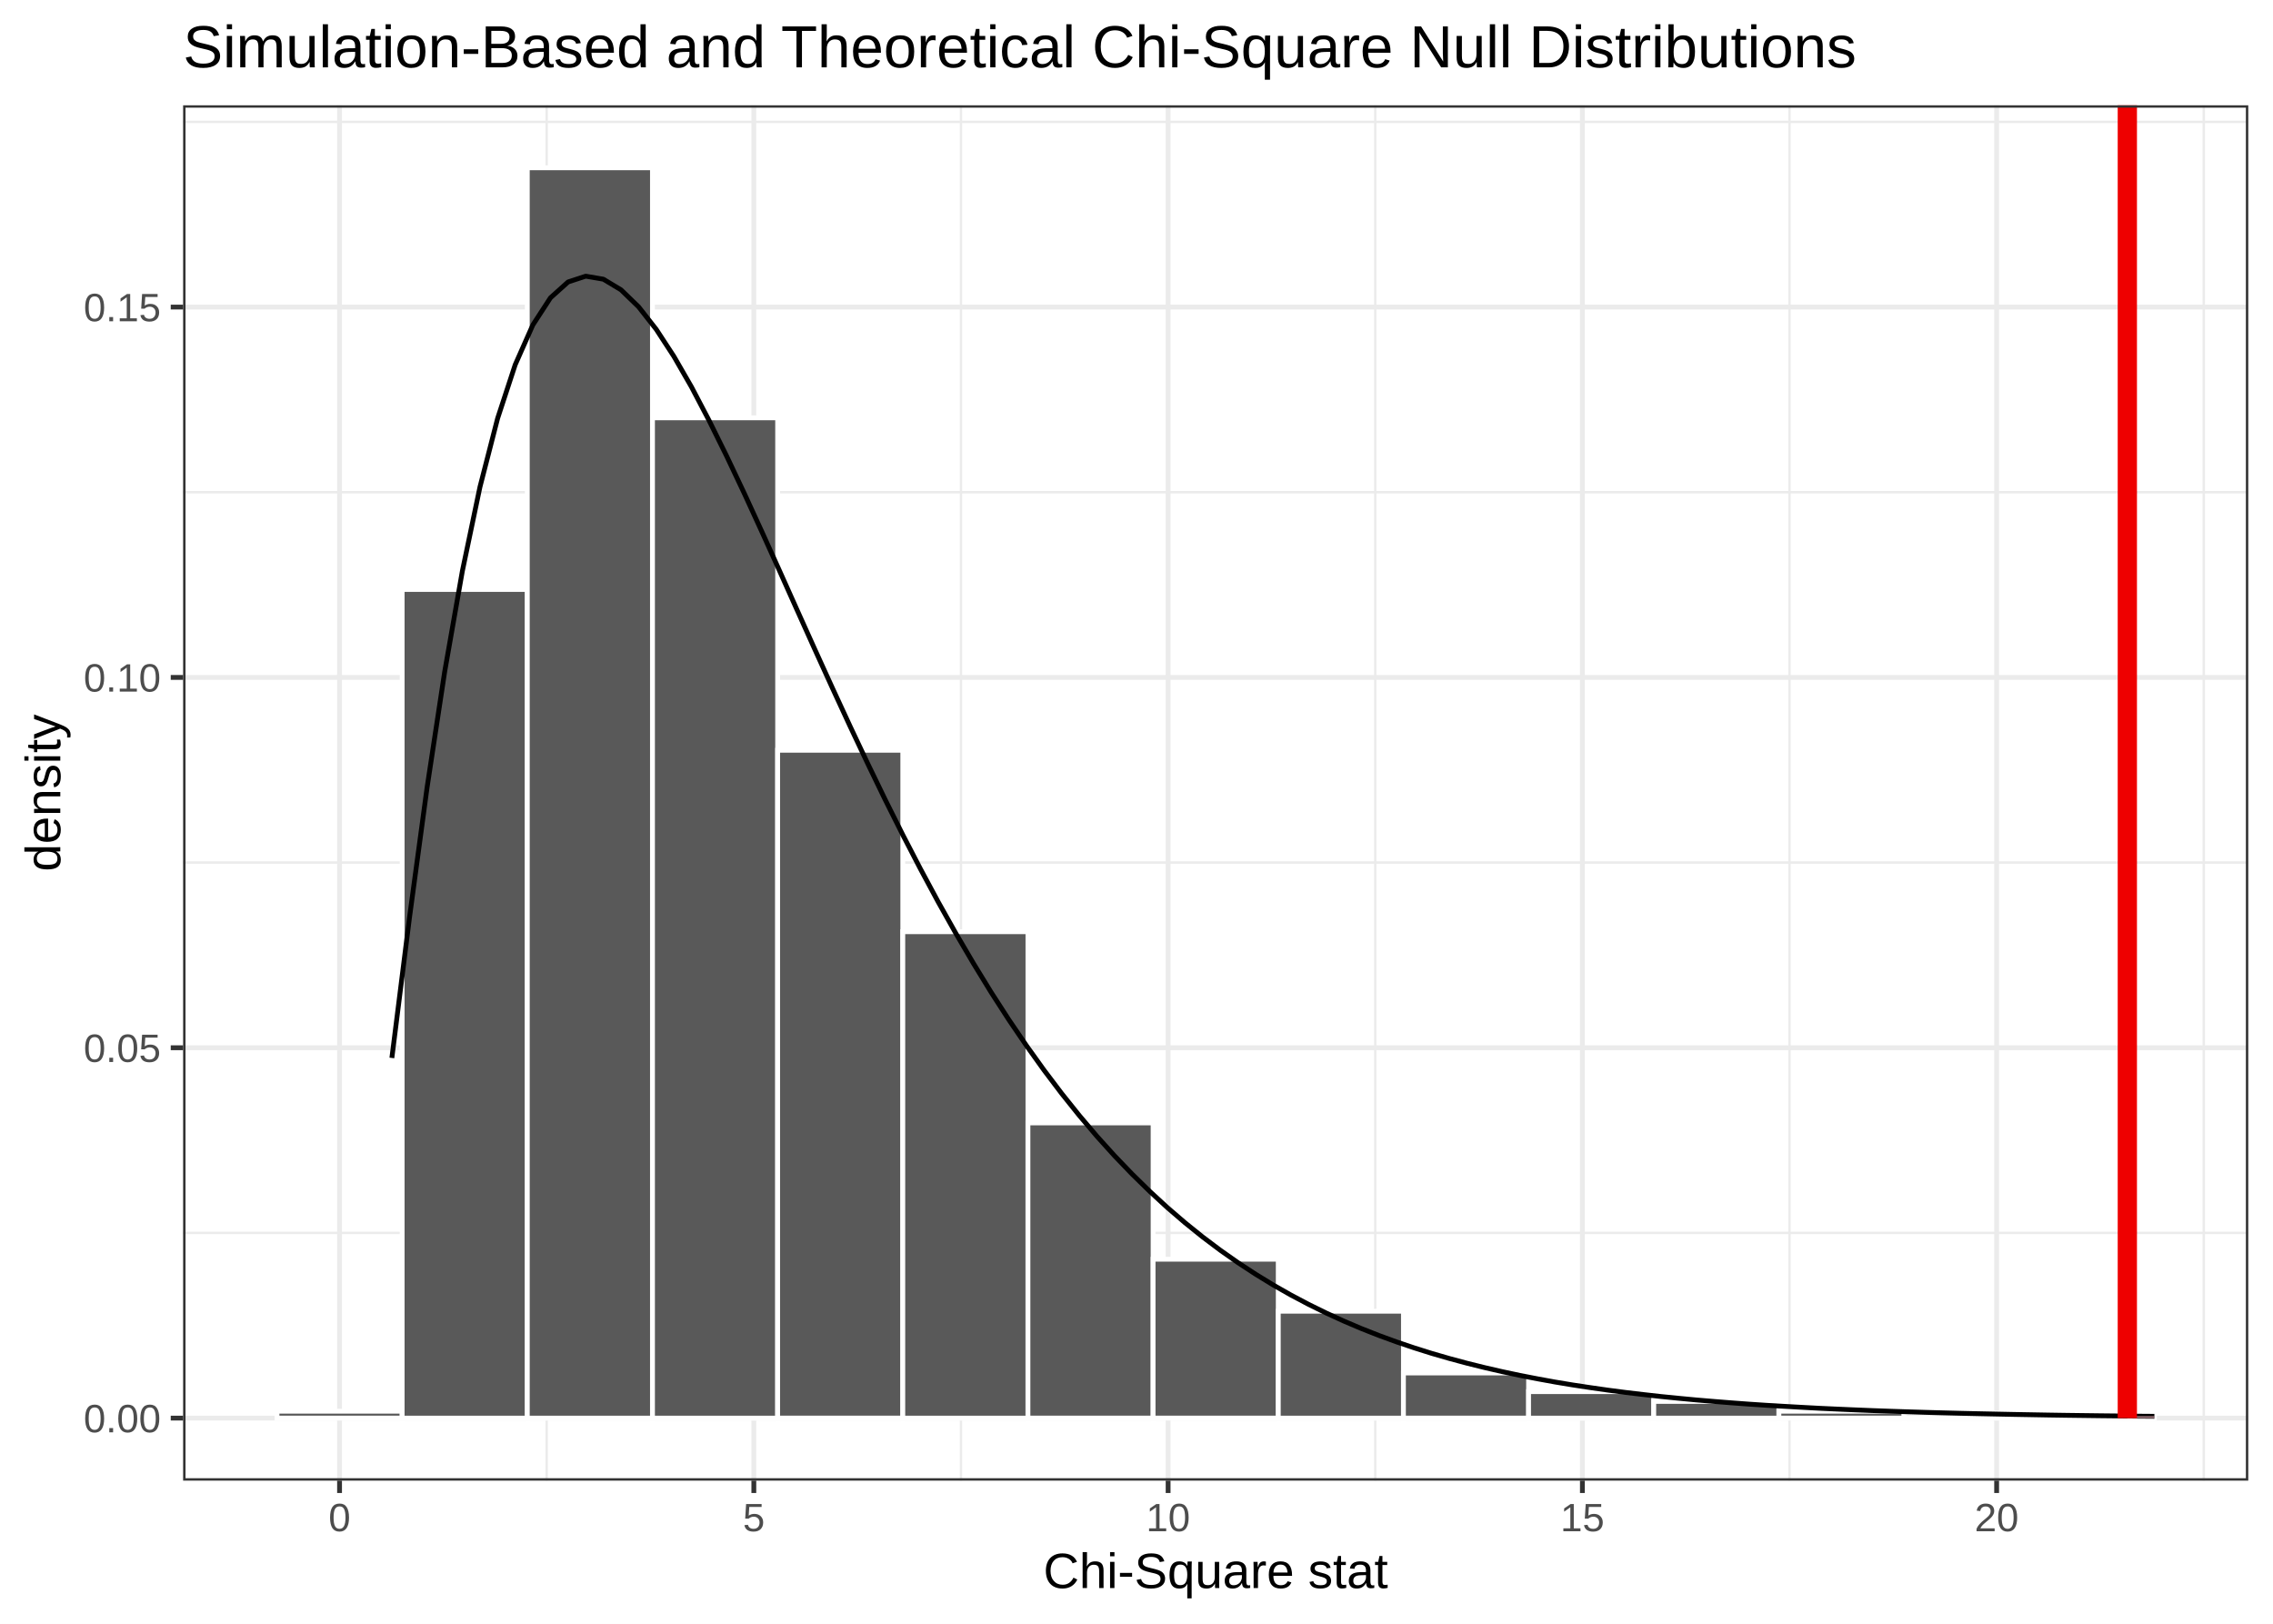
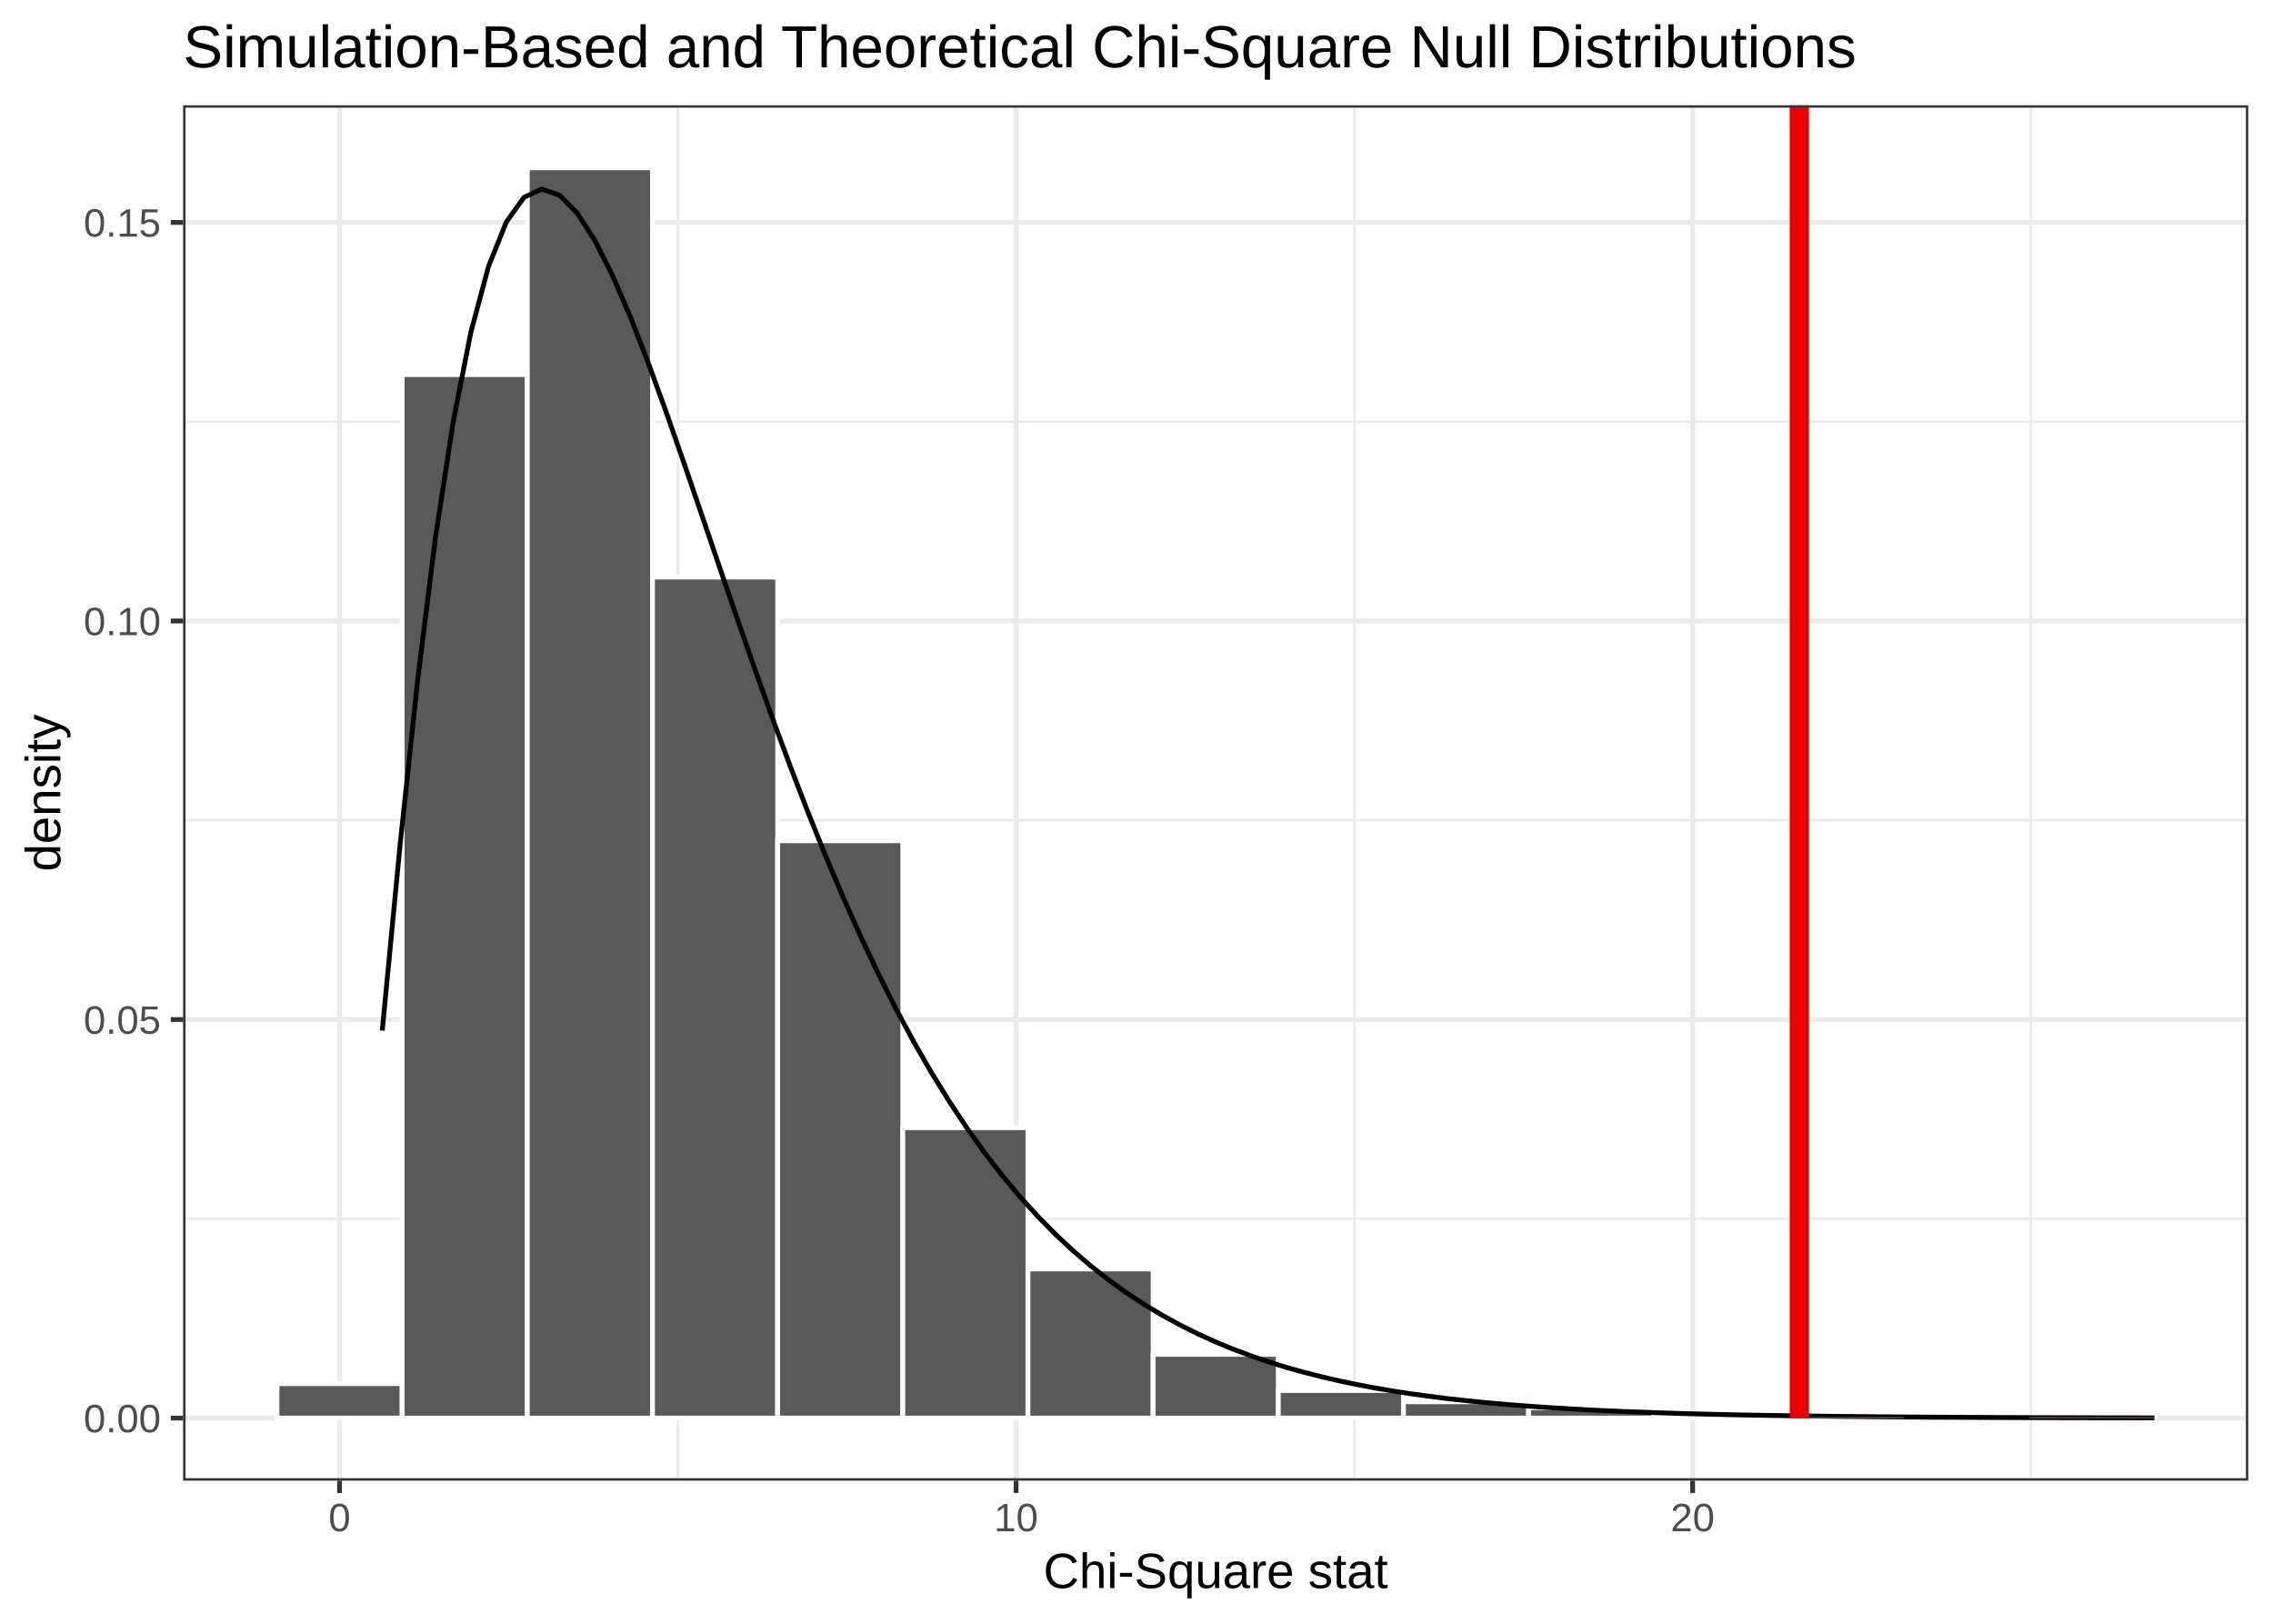
<svg xmlns="http://www.w3.org/2000/svg" class="svglite" width="504.00pt" height="360.00pt" viewBox="0 0 504.00 360.00">
  <defs>
    <style type="text/css">
    .svglite line, .svglite polyline, .svglite polygon, .svglite path, .svglite rect, .svglite circle {
      fill: none;
      stroke: #000000;
      stroke-linecap: round;
      stroke-linejoin: round;
      stroke-miterlimit: 10.00;
    }
    .svglite text {
      white-space: pre;
    }
  </style>
  </defs>
  <rect width="100%" height="100%" style="stroke: none; fill: none;" />
  <defs>
    <clipPath id="cpMC4wMHw1MDQuMDB8MC4wMHwzNjAuMDA=">
      <rect x="0.00" y="0.00" width="504.00" height="360.00" />
    </clipPath>
  </defs>
  <g clip-path="url(#cpMC4wMHw1MDQuMDB8MC4wMHwzNjAuMDA=)">
    <rect x="0.00" y="0.00" width="504.00" height="360.00" style="stroke-width: 1.07; stroke: #FFFFFF; fill: #FFFFFF;" />
  </g>
  <defs>
    <clipPath id="cpNDAuNjB8NDk4LjUyfDIzLjM0fDMyOC4yNw==">
      <rect x="40.60" y="23.34" width="457.92" height="304.93" />
    </clipPath>
  </defs>
  <g clip-path="url(#cpNDAuNjB8NDk4LjUyfDIzLjM0fDMyOC4yNw==)">
    <rect x="40.60" y="23.34" width="457.92" height="304.93" style="stroke-width: 1.07; stroke: none; fill: #FFFFFF;" />
-     <polyline points="40.60,273.35 498.52,273.35 " style="stroke-width: 0.53; stroke: #EBEBEB; stroke-linecap: butt;" />
-     <polyline points="40.60,191.24 498.52,191.24 " style="stroke-width: 0.53; stroke: #EBEBEB; stroke-linecap: butt;" />
-     <polyline points="40.60,109.13 498.52,109.13 " style="stroke-width: 0.53; stroke: #EBEBEB; stroke-linecap: butt;" />
-     <polyline points="40.60,27.02 498.52,27.02 " style="stroke-width: 0.53; stroke: #EBEBEB; stroke-linecap: butt;" />
-     <polyline points="121.22,328.27 121.22,23.34 " style="stroke-width: 0.53; stroke: #EBEBEB; stroke-linecap: butt;" />
-     <polyline points="213.08,328.27 213.08,23.34 " style="stroke-width: 0.53; stroke: #EBEBEB; stroke-linecap: butt;" />
-     <polyline points="304.94,328.27 304.94,23.34 " style="stroke-width: 0.53; stroke: #EBEBEB; stroke-linecap: butt;" />
-     <polyline points="396.79,328.27 396.79,23.34 " style="stroke-width: 0.53; stroke: #EBEBEB; stroke-linecap: butt;" />
-     <polyline points="488.65,328.27 488.65,23.34 " style="stroke-width: 0.53; stroke: #EBEBEB; stroke-linecap: butt;" />
+     <polyline points="40.60,270.22 498.52,270.22 " style="stroke-width: 0.53; stroke: #EBEBEB; stroke-linecap: butt;" />
+     <polyline points="40.60,181.86 498.52,181.86 " style="stroke-width: 0.53; stroke: #EBEBEB; stroke-linecap: butt;" />
+     <polyline points="40.60,93.50 498.52,93.50 " style="stroke-width: 0.53; stroke: #EBEBEB; stroke-linecap: butt;" />
+     <polyline points="150.30,328.27 150.30,23.34 " style="stroke-width: 0.53; stroke: #EBEBEB; stroke-linecap: butt;" />
+     <polyline points="300.30,328.27 300.30,23.34 " style="stroke-width: 0.53; stroke: #EBEBEB; stroke-linecap: butt;" />
+     <polyline points="450.31,328.27 450.31,23.34 " style="stroke-width: 0.53; stroke: #EBEBEB; stroke-linecap: butt;" />
    <polyline points="40.60,314.41 498.52,314.41 " style="stroke-width: 1.07; stroke: #EBEBEB; stroke-linecap: butt;" />
-     <polyline points="40.60,232.30 498.52,232.30 " style="stroke-width: 1.07; stroke: #EBEBEB; stroke-linecap: butt;" />
-     <polyline points="40.60,150.19 498.52,150.19 " style="stroke-width: 1.07; stroke: #EBEBEB; stroke-linecap: butt;" />
-     <polyline points="40.60,68.08 498.52,68.08 " style="stroke-width: 1.07; stroke: #EBEBEB; stroke-linecap: butt;" />
+     <polyline points="40.60,226.04 498.52,226.04 " style="stroke-width: 1.07; stroke: #EBEBEB; stroke-linecap: butt;" />
+     <polyline points="40.60,137.68 498.52,137.68 " style="stroke-width: 1.07; stroke: #EBEBEB; stroke-linecap: butt;" />
+     <polyline points="40.60,49.32 498.52,49.32 " style="stroke-width: 1.07; stroke: #EBEBEB; stroke-linecap: butt;" />
    <polyline points="75.29,328.27 75.29,23.34 " style="stroke-width: 1.07; stroke: #EBEBEB; stroke-linecap: butt;" />
-     <polyline points="167.15,328.27 167.15,23.34 " style="stroke-width: 1.07; stroke: #EBEBEB; stroke-linecap: butt;" />
-     <polyline points="259.01,328.27 259.01,23.34 " style="stroke-width: 1.07; stroke: #EBEBEB; stroke-linecap: butt;" />
-     <polyline points="350.87,328.27 350.87,23.34 " style="stroke-width: 1.07; stroke: #EBEBEB; stroke-linecap: butt;" />
-     <polyline points="442.72,328.27 442.72,23.34 " style="stroke-width: 1.07; stroke: #EBEBEB; stroke-linecap: butt;" />
-     <rect x="61.42" y="312.88" width="27.75" height="1.52" style="stroke-width: 1.07; stroke: #FFFFFF; stroke-linecap: butt; stroke-linejoin: miter; fill: #595959;" />
-     <rect x="89.17" y="130.69" width="27.75" height="183.72" style="stroke-width: 1.07; stroke: #FFFFFF; stroke-linecap: butt; stroke-linejoin: miter; fill: #595959;" />
+     <polyline points="225.30,328.27 225.30,23.34 " style="stroke-width: 1.07; stroke: #EBEBEB; stroke-linecap: butt;" />
+     <polyline points="375.31,328.27 375.31,23.34 " style="stroke-width: 1.07; stroke: #EBEBEB; stroke-linecap: butt;" />
+     <rect x="61.42" y="306.76" width="27.75" height="7.64" style="stroke-width: 1.07; stroke: #FFFFFF; stroke-linecap: butt; stroke-linejoin: miter; fill: #595959;" />
+     <rect x="89.17" y="83.05" width="27.75" height="231.36" style="stroke-width: 1.07; stroke: #FFFFFF; stroke-linecap: butt; stroke-linejoin: miter; fill: #595959;" />
    <rect x="116.92" y="37.20" width="27.75" height="277.21" style="stroke-width: 1.07; stroke: #FFFFFF; stroke-linecap: butt; stroke-linejoin: miter; fill: #595959;" />
-     <rect x="144.68" y="92.64" width="27.75" height="221.77" style="stroke-width: 1.07; stroke: #FFFFFF; stroke-linecap: butt; stroke-linejoin: miter; fill: #595959;" />
-     <rect x="172.43" y="166.34" width="27.75" height="148.06" style="stroke-width: 1.07; stroke: #FFFFFF; stroke-linecap: butt; stroke-linejoin: miter; fill: #595959;" />
-     <rect x="200.18" y="206.57" width="27.75" height="107.84" style="stroke-width: 1.07; stroke: #FFFFFF; stroke-linecap: butt; stroke-linejoin: miter; fill: #595959;" />
-     <rect x="227.93" y="248.96" width="27.75" height="65.44" style="stroke-width: 1.07; stroke: #FFFFFF; stroke-linecap: butt; stroke-linejoin: miter; fill: #595959;" />
-     <rect x="255.68" y="279.18" width="27.75" height="35.22" style="stroke-width: 1.07; stroke: #FFFFFF; stroke-linecap: butt; stroke-linejoin: miter; fill: #595959;" />
-     <rect x="283.44" y="290.71" width="27.75" height="23.70" style="stroke-width: 1.07; stroke: #FFFFFF; stroke-linecap: butt; stroke-linejoin: miter; fill: #595959;" />
-     <rect x="311.19" y="304.40" width="27.75" height="10.00" style="stroke-width: 1.07; stroke: #FFFFFF; stroke-linecap: butt; stroke-linejoin: miter; fill: #595959;" />
-     <rect x="338.94" y="308.54" width="27.75" height="5.87" style="stroke-width: 1.07; stroke: #FFFFFF; stroke-linecap: butt; stroke-linejoin: miter; fill: #595959;" />
-     <rect x="366.69" y="310.71" width="27.75" height="3.70" style="stroke-width: 1.07; stroke: #FFFFFF; stroke-linecap: butt; stroke-linejoin: miter; fill: #595959;" />
-     <rect x="394.44" y="312.88" width="27.75" height="1.52" style="stroke-width: 1.07; stroke: #FFFFFF; stroke-linecap: butt; stroke-linejoin: miter; fill: #595959;" />
-     <rect x="422.20" y="313.32" width="27.75" height="1.09" style="stroke-width: 1.07; stroke: #FFFFFF; stroke-linecap: butt; stroke-linejoin: miter; fill: #595959;" />
-     <rect x="449.95" y="313.97" width="27.75" height="0.43" style="stroke-width: 1.07; stroke: #FFFFFF; stroke-linecap: butt; stroke-linejoin: miter; fill: #595959;" />
-     <polyline points="86.89,234.56 90.80,203.41 94.70,174.58 98.61,148.87 102.52,126.62 106.43,107.94 110.34,92.75 114.24,80.86 118.15,72.04 122.06,66.02 125.97,62.51 129.88,61.23 133.78,61.90 137.69,64.25 141.60,68.03 145.51,73.02 149.42,79.01 153.33,85.80 157.23,93.24 161.14,101.16 165.05,109.43 168.96,117.95 172.87,126.60 176.77,135.31 180.68,143.99 184.59,152.58 188.50,161.04 192.41,169.31 196.31,177.37 200.22,185.18 204.13,192.72 208.04,199.99 211.95,206.95 215.86,213.62 219.76,219.99 223.67,226.05 227.58,231.80 231.49,237.26 235.40,242.43 239.30,247.30 243.21,251.91 247.12,256.24 251.03,260.31 254.94,264.14 258.84,267.73 262.75,271.09 266.66,274.24 270.57,277.18 274.48,279.93 278.39,282.49 282.29,284.88 286.20,287.10 290.11,289.17 294.02,291.09 297.93,292.88 301.83,294.54 305.74,296.08 309.65,297.51 313.56,298.83 317.47,300.06 321.37,301.19 325.28,302.24 329.19,303.21 333.10,304.11 337.01,304.94 340.92,305.70 344.82,306.41 348.73,307.06 352.64,307.65 356.55,308.21 360.46,308.72 364.36,309.18 368.27,309.62 372.18,310.01 376.09,310.38 380.00,310.71 383.91,311.02 387.81,311.31 391.72,311.57 395.63,311.80 399.54,312.02 403.45,312.23 407.35,312.41 411.26,312.58 415.17,312.74 419.08,312.88 422.99,313.01 426.89,313.13 430.80,313.24 434.71,313.34 438.62,313.43 442.53,313.51 446.44,313.59 450.34,313.66 454.25,313.73 458.16,313.79 462.07,313.84 465.98,313.89 469.88,313.93 473.79,313.98 477.70,314.01 " style="stroke-width: 1.07; stroke-linecap: butt;" />
-     <polygon points="471.70,313.97 471.71,313.97 477.69,313.97 477.70,313.97 477.71,314.41 477.70,314.41 477.69,314.41 471.71,314.41 471.70,314.41 471.70,314.41 " style="stroke-width: 0.00; stroke: none; stroke-linecap: butt; fill: #FFC0CB; fill-opacity: 0.60;" />
-     <polyline points="471.70,313.97 471.71,313.97 477.69,313.97 477.70,313.97 " style="stroke-width: 1.07; stroke: none; stroke-linecap: butt;" />
-     <line x1="471.70" y1="314.41" x2="471.70" y2="23.34" style="stroke-width: 4.27; stroke: #EE0000; stroke-linecap: butt;" />
+     <rect x="144.68" y="127.94" width="27.75" height="186.46" style="stroke-width: 1.07; stroke: #FFFFFF; stroke-linecap: butt; stroke-linejoin: miter; fill: #595959;" />
+     <rect x="172.43" y="186.40" width="27.75" height="128.00" style="stroke-width: 1.07; stroke: #FFFFFF; stroke-linecap: butt; stroke-linejoin: miter; fill: #595959;" />
+     <rect x="200.18" y="250.02" width="27.75" height="64.38" style="stroke-width: 1.07; stroke: #FFFFFF; stroke-linecap: butt; stroke-linejoin: miter; fill: #595959;" />
+     <rect x="227.93" y="281.35" width="27.75" height="33.05" style="stroke-width: 1.07; stroke: #FFFFFF; stroke-linecap: butt; stroke-linejoin: miter; fill: #595959;" />
+     <rect x="255.69" y="300.27" width="27.75" height="14.14" style="stroke-width: 1.07; stroke: #FFFFFF; stroke-linecap: butt; stroke-linejoin: miter; fill: #595959;" />
+     <rect x="283.44" y="308.29" width="27.75" height="6.11" style="stroke-width: 1.07; stroke: #FFFFFF; stroke-linecap: butt; stroke-linejoin: miter; fill: #595959;" />
+     <rect x="311.19" y="310.78" width="27.75" height="3.63" style="stroke-width: 1.07; stroke: #FFFFFF; stroke-linecap: butt; stroke-linejoin: miter; fill: #595959;" />
+     <rect x="338.94" y="312.11" width="27.75" height="2.29" style="stroke-width: 1.07; stroke: #FFFFFF; stroke-linecap: butt; stroke-linejoin: miter; fill: #595959;" />
+     <rect x="366.70" y="313.83" width="27.75" height="0.57" style="stroke-width: 1.07; stroke: #FFFFFF; stroke-linecap: butt; stroke-linejoin: miter; fill: #595959;" />
+     <rect x="394.45" y="314.21" width="27.75" height="0.19" style="stroke-width: 1.07; stroke: #FFFFFF; stroke-linecap: butt; stroke-linejoin: miter; fill: #595959;" />
+     <rect x="422.20" y="314.41" width="27.75" height="0.00" style="stroke-width: 1.07; stroke: #FFFFFF; stroke-linecap: butt; stroke-linejoin: miter; fill: #595959;" />
+     <rect x="449.95" y="314.21" width="27.75" height="0.19" style="stroke-width: 1.07; stroke: #FFFFFF; stroke-linecap: butt; stroke-linejoin: miter; fill: #595959;" />
+     <polyline points="84.76,228.48 88.69,187.51 92.62,150.68 96.55,119.23 100.48,93.58 104.41,73.63 108.34,59.01 112.27,49.23 116.20,43.73 120.13,41.93 124.05,43.27 127.98,47.24 131.91,53.33 135.84,61.13 139.77,70.25 143.70,80.35 147.63,91.14 151.56,102.37 155.49,113.84 159.42,125.38 163.35,136.83 167.28,148.08 171.21,159.05 175.14,169.67 179.07,179.86 183.00,189.61 186.93,198.89 190.86,207.67 194.79,215.96 198.71,223.75 202.64,231.05 206.57,237.87 210.50,244.23 214.43,250.14 218.36,255.63 222.29,260.70 226.22,265.39 230.15,269.72 234.08,273.71 238.01,277.37 241.94,280.73 245.87,283.81 249.80,286.64 253.73,289.22 257.66,291.58 261.59,293.73 265.52,295.69 269.44,297.48 273.37,299.10 277.30,300.58 281.23,301.92 285.16,303.14 289.09,304.24 293.02,305.24 296.95,306.15 300.88,306.97 304.81,307.71 308.74,308.38 312.67,308.99 316.60,309.53 320.53,310.03 324.46,310.47 328.39,310.87 332.32,311.23 336.25,311.56 340.17,311.85 344.10,312.12 348.03,312.35 351.96,312.57 355.89,312.76 359.82,312.93 363.75,313.08 367.68,313.22 371.61,313.35 375.54,313.46 379.47,313.56 383.40,313.65 387.33,313.73 391.26,313.80 395.19,313.86 399.12,313.92 403.05,313.97 406.98,314.02 410.91,314.06 414.83,314.10 418.76,314.13 422.69,314.16 426.62,314.19 430.55,314.21 434.48,314.23 438.41,314.25 442.34,314.27 446.27,314.28 450.20,314.30 454.13,314.31 458.06,314.32 461.99,314.33 465.92,314.34 469.85,314.34 473.78,314.35 477.71,314.36 " style="stroke-width: 1.07; stroke-linecap: butt;" />
+     <polygon points="398.97,314.21 398.97,314.21 422.20,314.21 422.20,314.21 422.20,314.28 422.20,314.34 422.20,314.41 422.20,314.41 422.20,314.41 422.20,314.41 422.20,314.41 449.95,314.41 449.95,314.41 449.95,314.41 449.95,314.41 449.95,314.41 449.95,314.34 449.95,314.28 449.95,314.21 449.95,314.21 477.71,314.21 477.71,314.21 477.71,314.41 477.71,314.41 477.71,314.41 449.95,314.41 449.95,314.41 449.95,314.41 449.95,314.41 449.95,314.41 449.95,314.41 449.95,314.41 449.95,314.41 449.95,314.41 422.20,314.41 422.20,314.41 422.20,314.41 422.20,314.41 422.20,314.41 422.20,314.41 422.20,314.41 422.20,314.41 422.20,314.41 398.97,314.41 398.97,314.41 398.97,314.41 " style="stroke-width: 0.00; stroke: none; stroke-linecap: butt; fill: #FFC0CB; fill-opacity: 0.60;" />
+     <polyline points="398.97,314.21 398.97,314.21 422.20,314.21 422.20,314.21 422.20,314.28 422.20,314.34 422.20,314.41 422.20,314.41 422.20,314.41 422.20,314.41 422.20,314.41 449.95,314.41 449.95,314.41 449.95,314.41 449.95,314.41 449.95,314.41 449.95,314.34 449.95,314.28 449.95,314.21 449.95,314.21 477.71,314.21 477.71,314.21 " style="stroke-width: 1.07; stroke: none; stroke-linecap: butt;" />
+     <line x1="398.97" y1="314.41" x2="398.97" y2="23.34" style="stroke-width: 4.27; stroke: #EE0000; stroke-linecap: butt;" />
    <rect x="40.60" y="23.34" width="457.92" height="304.93" style="stroke-width: 1.07; stroke: #333333;" />
  </g>
  <g clip-path="url(#cpMC4wMHw1MDQuMDB8MC4wMHwzNjAuMDA=)">
    <text x="35.67" y="317.56" text-anchor="end" style="font-size: 8.80px;fill: #4D4D4D; font-family: &quot;Arial&quot;;" textLength="17.13px" lengthAdjust="spacingAndGlyphs">0.00</text>
-     <text x="35.67" y="235.45" text-anchor="end" style="font-size: 8.80px;fill: #4D4D4D; font-family: &quot;Arial&quot;;" textLength="17.13px" lengthAdjust="spacingAndGlyphs">0.05</text>
-     <text x="35.67" y="153.34" text-anchor="end" style="font-size: 8.80px;fill: #4D4D4D; font-family: &quot;Arial&quot;;" textLength="17.13px" lengthAdjust="spacingAndGlyphs">0.10</text>
-     <text x="35.67" y="71.23" text-anchor="end" style="font-size: 8.80px;fill: #4D4D4D; font-family: &quot;Arial&quot;;" textLength="17.13px" lengthAdjust="spacingAndGlyphs">0.15</text>
+     <text x="35.67" y="229.20" text-anchor="end" style="font-size: 8.80px;fill: #4D4D4D; font-family: &quot;Arial&quot;;" textLength="17.13px" lengthAdjust="spacingAndGlyphs">0.05</text>
+     <text x="35.67" y="140.83" text-anchor="end" style="font-size: 8.80px;fill: #4D4D4D; font-family: &quot;Arial&quot;;" textLength="17.13px" lengthAdjust="spacingAndGlyphs">0.10</text>
+     <text x="35.67" y="52.47" text-anchor="end" style="font-size: 8.80px;fill: #4D4D4D; font-family: &quot;Arial&quot;;" textLength="17.13px" lengthAdjust="spacingAndGlyphs">0.15</text>
    <polyline points="37.86,314.41 40.60,314.41 " style="stroke-width: 1.07; stroke: #333333; stroke-linecap: butt;" />
-     <polyline points="37.86,232.30 40.60,232.30 " style="stroke-width: 1.07; stroke: #333333; stroke-linecap: butt;" />
-     <polyline points="37.86,150.19 40.60,150.19 " style="stroke-width: 1.07; stroke: #333333; stroke-linecap: butt;" />
-     <polyline points="37.86,68.08 40.60,68.08 " style="stroke-width: 1.07; stroke: #333333; stroke-linecap: butt;" />
+     <polyline points="37.86,226.04 40.60,226.04 " style="stroke-width: 1.07; stroke: #333333; stroke-linecap: butt;" />
+     <polyline points="37.86,137.68 40.60,137.68 " style="stroke-width: 1.07; stroke: #333333; stroke-linecap: butt;" />
+     <polyline points="37.86,49.32 40.60,49.32 " style="stroke-width: 1.07; stroke: #333333; stroke-linecap: butt;" />
    <polyline points="75.29,331.01 75.29,328.27 " style="stroke-width: 1.07; stroke: #333333; stroke-linecap: butt;" />
-     <polyline points="167.15,331.01 167.15,328.27 " style="stroke-width: 1.07; stroke: #333333; stroke-linecap: butt;" />
-     <polyline points="259.01,331.01 259.01,328.27 " style="stroke-width: 1.07; stroke: #333333; stroke-linecap: butt;" />
-     <polyline points="350.87,331.01 350.87,328.27 " style="stroke-width: 1.07; stroke: #333333; stroke-linecap: butt;" />
-     <polyline points="442.72,331.01 442.72,328.27 " style="stroke-width: 1.07; stroke: #333333; stroke-linecap: butt;" />
+     <polyline points="225.30,331.01 225.30,328.27 " style="stroke-width: 1.07; stroke: #333333; stroke-linecap: butt;" />
+     <polyline points="375.31,331.01 375.31,328.27 " style="stroke-width: 1.07; stroke: #333333; stroke-linecap: butt;" />
    <text x="75.29" y="339.50" text-anchor="middle" style="font-size: 8.80px;fill: #4D4D4D; font-family: &quot;Arial&quot;;" textLength="4.90px" lengthAdjust="spacingAndGlyphs">0</text>
-     <text x="167.15" y="339.50" text-anchor="middle" style="font-size: 8.80px;fill: #4D4D4D; font-family: &quot;Arial&quot;;" textLength="4.90px" lengthAdjust="spacingAndGlyphs">5</text>
-     <text x="259.01" y="339.50" text-anchor="middle" style="font-size: 8.80px;fill: #4D4D4D; font-family: &quot;Arial&quot;;" textLength="9.79px" lengthAdjust="spacingAndGlyphs">10</text>
-     <text x="350.87" y="339.50" text-anchor="middle" style="font-size: 8.80px;fill: #4D4D4D; font-family: &quot;Arial&quot;;" textLength="9.79px" lengthAdjust="spacingAndGlyphs">15</text>
-     <text x="442.72" y="339.50" text-anchor="middle" style="font-size: 8.80px;fill: #4D4D4D; font-family: &quot;Arial&quot;;" textLength="9.79px" lengthAdjust="spacingAndGlyphs">20</text>
+     <text x="225.30" y="339.50" text-anchor="middle" style="font-size: 8.80px;fill: #4D4D4D; font-family: &quot;Arial&quot;;" textLength="9.79px" lengthAdjust="spacingAndGlyphs">10</text>
+     <text x="375.31" y="339.50" text-anchor="middle" style="font-size: 8.80px;fill: #4D4D4D; font-family: &quot;Arial&quot;;" textLength="9.79px" lengthAdjust="spacingAndGlyphs">20</text>
    <text x="269.56" y="352.09" text-anchor="middle" style="font-size: 11.00px; font-family: &quot;Arial&quot;;" textLength="76.43px" lengthAdjust="spacingAndGlyphs">Chi-Square stat</text>
    <text transform="translate(13.37,175.80) rotate(-90)" text-anchor="middle" style="font-size: 11.00px; font-family: &quot;Arial&quot;;" textLength="34.86px" lengthAdjust="spacingAndGlyphs">density</text>
    <text x="40.60" y="14.94" style="font-size: 13.20px; font-family: &quot;Arial&quot;;" textLength="370.99px" lengthAdjust="spacingAndGlyphs">Simulation-Based and Theoretical Chi-Square Null Distributions</text>
  </g>
</svg>
